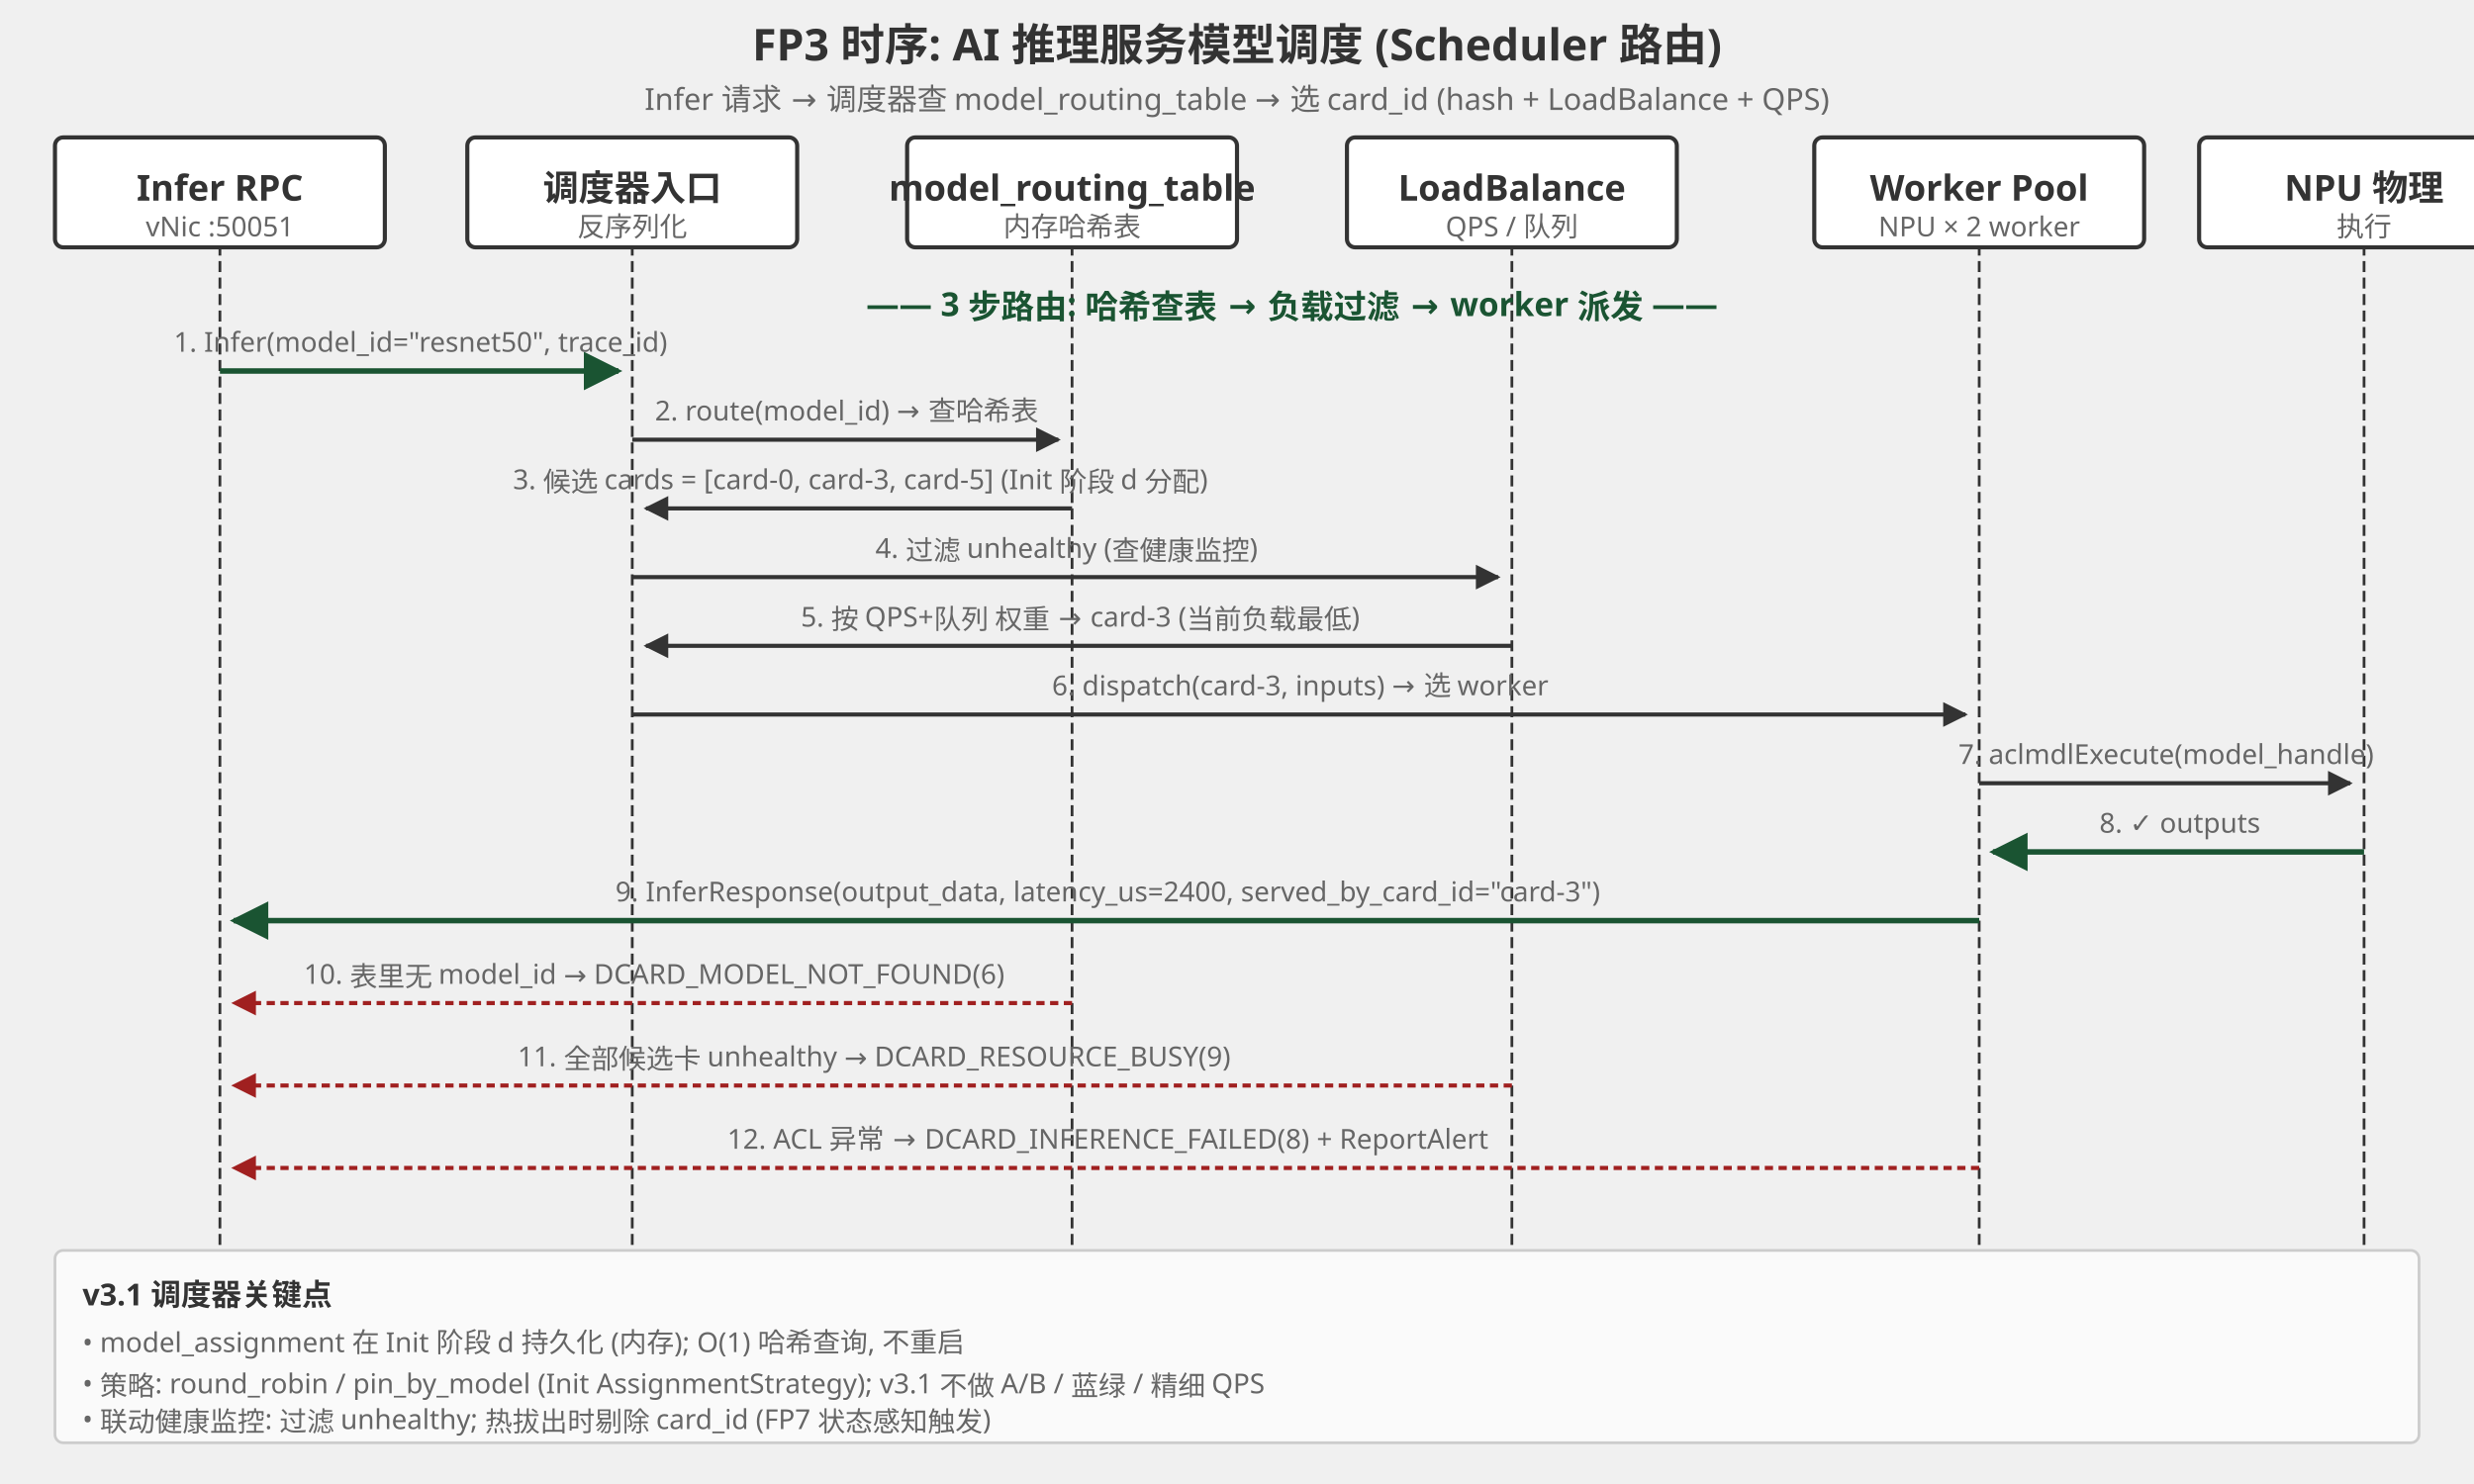
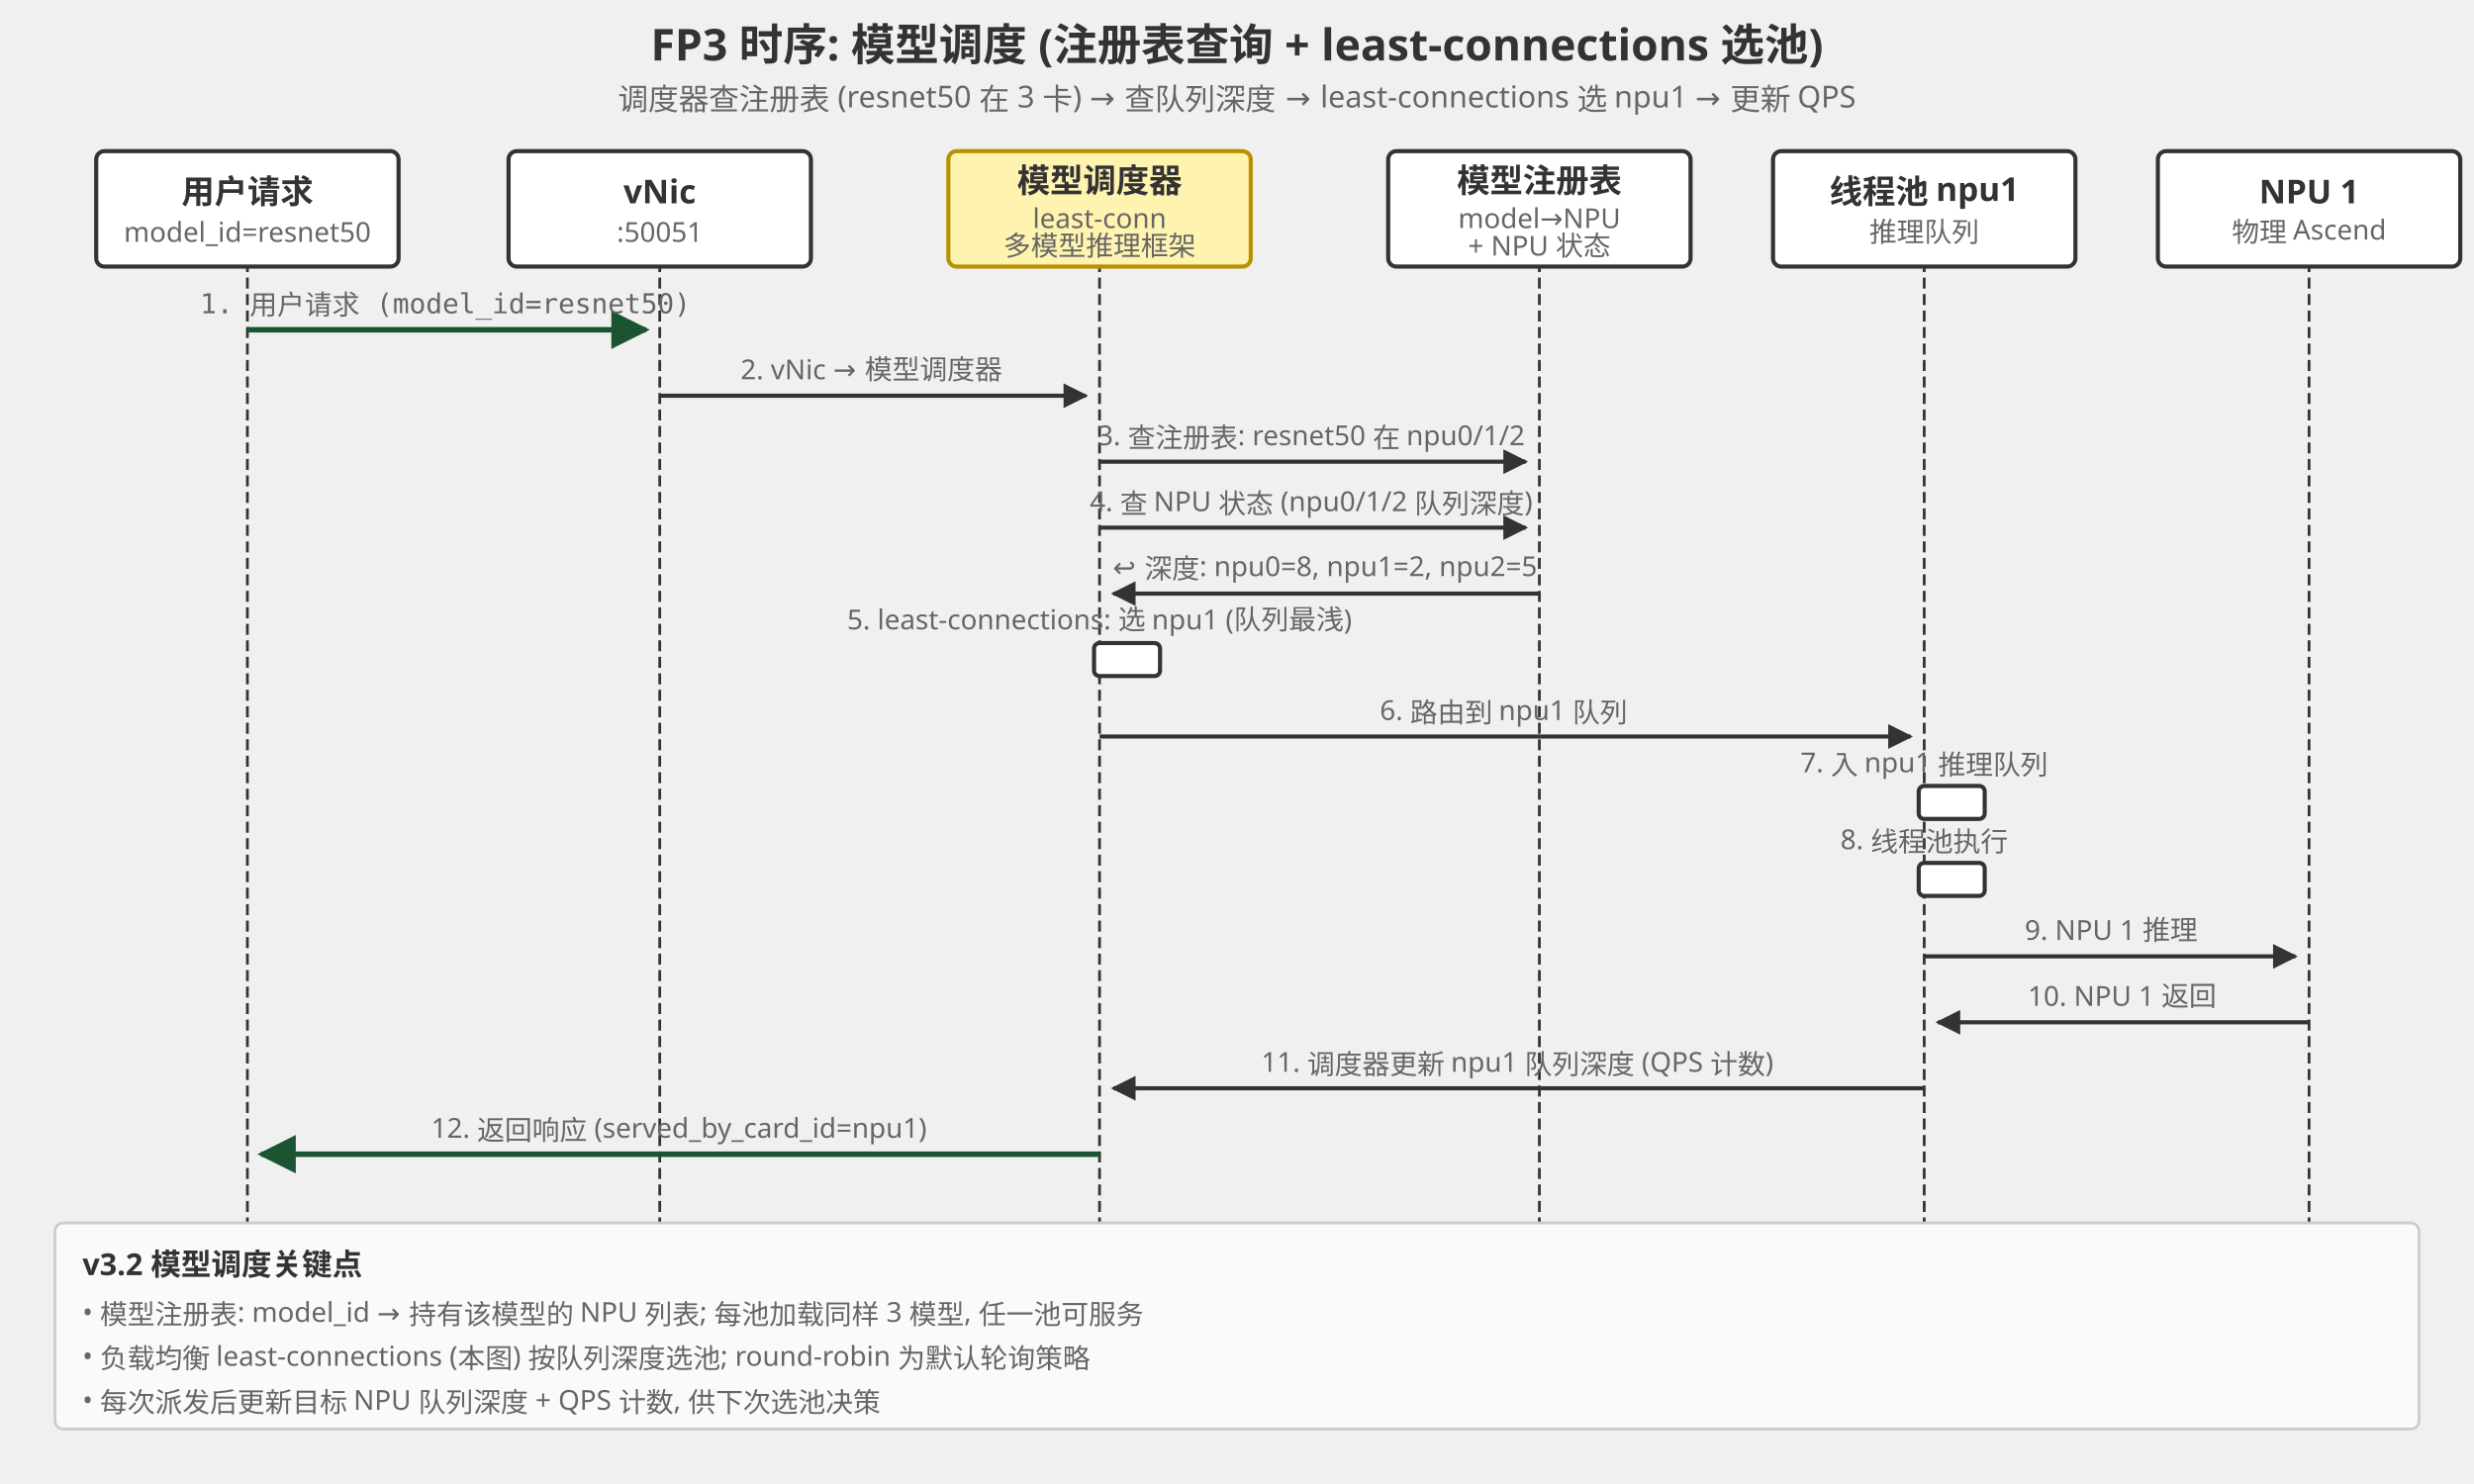
<svg xmlns="http://www.w3.org/2000/svg" viewBox="0 0 900 540" font-family="sans-serif">
  <style>
    .box { fill: #fff; stroke: #333; stroke-width: 1.5; }
-     .label { fill: #333; font-size: 13px; font-weight: 600; text-anchor: middle; }
+     .box-core { fill: #fff3b0; stroke: #b89000; stroke-width: 1.5; }
+     .label { fill: #333; font-size: 12px; font-weight: 600; text-anchor: middle; }
    .sub { fill: #666; font-size: 10px; text-anchor: middle; }
    .arrow { stroke: #333; stroke-width: 1.5; fill: none; marker-end: url(#arr); }
    .arrow-good { stroke: #1a5432; stroke-width: 2; fill: none; marker-end: url(#arr3); }
-     .arrow-bad { stroke: #a02020; stroke-width: 1.5; fill: none; marker-end: url(#arr4); stroke-dasharray: 3,2; }
    .bar { fill: #fafafa; stroke: #ccc; }
+     .mono { font-family: monospace; }
  </style>
  <defs>
    <marker id="arr" viewBox="0 0 10 10" refX="9" refY="5" markerWidth="6" markerHeight="6" orient="auto">
      <path d="M0,0 L10,5 L0,10 z" fill="#333" />
    </marker>
    <marker id="arr3" viewBox="0 0 10 10" refX="9" refY="5" markerWidth="7" markerHeight="7" orient="auto">
      <path d="M0,0 L10,5 L0,10 z" fill="#1a5432" />
    </marker>
-     <marker id="arr4" viewBox="0 0 10 10" refX="9" refY="5" markerWidth="6" markerHeight="6" orient="auto">
-       <path d="M0,0 L10,5 L0,10 z" fill="#a02020" />
-     </marker>
  </defs>
-   <text x="450" y="22" text-anchor="middle" fill="#333" font-size="16" font-weight="600">FP3 时序: AI 推理服务模型调度 (Scheduler 路由)</text>
-   <text x="450" y="40" text-anchor="middle" fill="#666" font-size="11">Infer 请求 → 调度器查 model_routing_table → 选 card_id (hash + LoadBalance + QPS)</text>
-   <line x1="80" y1="65" x2="80" y2="490" stroke="#333" stroke-width="1" stroke-dasharray="4,2" />
-   <line x1="230" y1="65" x2="230" y2="490" stroke="#333" stroke-width="1" stroke-dasharray="4,2" />
-   <line x1="390" y1="65" x2="390" y2="490" stroke="#333" stroke-width="1" stroke-dasharray="4,2" />
-   <line x1="550" y1="65" x2="550" y2="490" stroke="#333" stroke-width="1" stroke-dasharray="4,2" />
-   <line x1="720" y1="65" x2="720" y2="490" stroke="#333" stroke-width="1" stroke-dasharray="4,2" />
-   <line x1="860" y1="65" x2="860" y2="490" stroke="#333" stroke-width="1" stroke-dasharray="4,2" />
-   <rect class="box" x="20" y="50" width="120" height="40" rx="3" />
-   <text class="label" x="80" y="73">Infer RPC</text>
-   <text class="sub" x="80" y="86" font-size="9">vNic :50051</text>
-   <rect class="box" x="170" y="50" width="120" height="40" rx="3" />
-   <text class="label" x="230" y="73">调度器入口</text>
-   <text class="sub" x="230" y="86" font-size="9">反序列化</text>
-   <rect class="box" x="330" y="50" width="120" height="40" rx="3" />
-   <text class="label" x="390" y="73">model_routing_table</text>
-   <text class="sub" x="390" y="86" font-size="9">内存哈希表</text>
-   <rect class="box" x="490" y="50" width="120" height="40" rx="3" />
-   <text class="label" x="550" y="73">LoadBalance</text>
-   <text class="sub" x="550" y="86" font-size="9">QPS / 队列</text>
-   <rect class="box" x="660" y="50" width="120" height="40" rx="3" />
-   <text class="label" x="720" y="73">Worker Pool</text>
-   <text class="sub" x="720" y="86" font-size="9">NPU × 2 worker</text>
-   <rect class="box" x="800" y="50" width="120" height="40" rx="3" />
-   <text class="label" x="860" y="73">NPU 物理</text>
-   <text class="sub" x="860" y="86" font-size="9">执行</text>
-   <text x="470" y="115" text-anchor="middle" fill="#1a5432" font-size="12" font-weight="600">—— 3 步路由: 哈希查表 → 负载过滤 → worker 派发 ——</text>
-   <line class="arrow-good" x1="80" y1="135" x2="225" y2="135" />
-   <text class="sub" x="153" y="128">1. Infer(model_id="resnet50", trace_id)</text>
-   <line class="arrow" x1="230" y1="160" x2="385" y2="160" />
-   <text class="sub" x="308" y="153">2. route(model_id) → 查哈希表</text>
-   <line class="arrow" x1="390" y1="185" x2="235" y2="185" />
-   <text class="sub" x="313" y="178">3. 候选 cards = [card-0, card-3, card-5] (Init 阶段 d 分配)</text>
-   <line class="arrow" x1="230" y1="210" x2="545" y2="210" />
-   <text class="sub" x="388" y="203">4. 过滤 unhealthy (查健康监控)</text>
-   <line class="arrow" x1="550" y1="235" x2="235" y2="235" />
-   <text class="sub" x="393" y="228">5. 按 QPS+队列 权重 → card-3 (当前负载最低)</text>
-   <line class="arrow" x1="230" y1="260" x2="715" y2="260" />
-   <text class="sub" x="473" y="253">6. dispatch(card-3, inputs) → 选 worker</text>
-   <line class="arrow" x1="720" y1="285" x2="855" y2="285" />
-   <text class="sub" x="788" y="278">7. aclmdlExecute(model_handle)</text>
-   <line class="arrow-good" x1="860" y1="310" x2="725" y2="310" />
-   <text class="sub" x="793" y="303">8. ✓ outputs</text>
-   <line class="arrow-good" x1="720" y1="335" x2="85" y2="335" />
-   <text class="sub" x="403" y="328">9. InferResponse(output_data, latency_us=2400, served_by_card_id="card-3")</text>
-   <line class="arrow-bad" x1="390" y1="365" x2="85" y2="365" stroke-dasharray="3,2" />
-   <text class="sub" x="238" y="358" fill="#a02020">10. 表里无 model_id → DCARD_MODEL_NOT_FOUND(6)</text>
-   <line class="arrow-bad" x1="550" y1="395" x2="85" y2="395" stroke-dasharray="3,2" />
-   <text class="sub" x="318" y="388" fill="#a02020">11. 全部候选卡 unhealthy → DCARD_RESOURCE_BUSY(9)</text>
-   <line class="arrow-bad" x1="720" y1="425" x2="85" y2="425" stroke-dasharray="3,2" />
-   <text class="sub" x="403" y="418" fill="#a02020">12. ACL 异常 → DCARD_INFERENCE_FAILED(8) + ReportAlert</text>
-   <rect class="bar" x="20" y="455" width="860" height="70" rx="3" />
-   <text x="30" y="475" fill="#333" font-size="11" font-weight="600">v3.1 调度器关键点</text>
-   <text x="30" y="492" fill="#666" font-size="10">• model_assignment 在 Init 阶段 d 持久化 (内存); O(1) 哈希查询, 不重启</text>
-   <text x="30" y="507" fill="#666" font-size="10">• 策略: round_robin / pin_by_model (Init AssignmentStrategy); v3.1 不做 A/B / 蓝绿 / 精细 QPS</text>
-   <text x="30" y="520" fill="#666" font-size="10">• 联动健康监控: 过滤 unhealthy; 热拔出时剔除 card_id (FP7 状态感知触发)</text>
+   <text x="450" y="22" text-anchor="middle" fill="#333" font-size="16" font-weight="600">FP3 时序: 模型调度 (注册表查询 + least-connections 选池)</text>
+   <text x="450" y="40" text-anchor="middle" fill="#666" font-size="11">调度器查注册表 (resnet50 在 3 卡) → 查队列深度 → least-connections 选 npu1 → 更新 QPS</text>
+   <g stroke="#333" stroke-width="1" stroke-dasharray="4,2">
+     <line x1="90" y1="95" x2="90" y2="480" />
+     <line x1="240" y1="95" x2="240" y2="480" />
+     <line x1="400" y1="95" x2="400" y2="480" />
+     <line x1="560" y1="95" x2="560" y2="480" />
+     <line x1="700" y1="95" x2="700" y2="480" />
+     <line x1="840" y1="95" x2="840" y2="480" />
+   </g>
+   <rect class="box" x="35" y="55" width="110" height="42" rx="3" />
+   <text class="label" x="90" y="74">用户请求</text>
+   <text class="sub" x="90" y="88" font-size="9">model_id=resnet50</text>
+   <rect class="box" x="185" y="55" width="110" height="42" rx="3" />
+   <text class="label" x="240" y="74">vNic</text>
+   <text class="sub" x="240" y="88" font-size="9">:50051</text>
+   <rect class="box-core" x="345" y="55" width="110" height="42" rx="3" />
+   <text class="label" x="400" y="70">模型调度器</text>
+   <text class="sub" x="400" y="83" font-size="9">least-conn</text>
+   <text class="sub" x="400" y="93" font-size="8">多模型推理框架</text>
+   <rect class="box" x="505" y="55" width="110" height="42" rx="3" />
+   <text class="label" x="560" y="70">模型注册表</text>
+   <text class="sub" x="560" y="83" font-size="9">model→NPU</text>
+   <text class="sub" x="560" y="93" font-size="8">+ NPU 状态</text>
+   <rect class="box" x="645" y="55" width="110" height="42" rx="3" />
+   <text class="label" x="700" y="74">线程池 npu1</text>
+   <text class="sub" x="700" y="88" font-size="9">推理队列</text>
+   <rect class="box" x="785" y="55" width="110" height="42" rx="3" />
+   <text class="label" x="840" y="74">NPU 1</text>
+   <text class="sub" x="840" y="88" font-size="9">物理 Ascend</text>
+   <line class="arrow-good" x1="90" y1="120" x2="235" y2="120" />
+   <text class="sub" x="162" y="114" text-anchor="middle" font-family="monospace">1. 用户请求 (model_id=resnet50)</text>
+   <line class="arrow" x1="240" y1="144" x2="395" y2="144" />
+   <text class="sub" x="317" y="138" text-anchor="middle">2. vNic → 模型调度器</text>
+   <line class="arrow" x1="400" y1="168" x2="555" y2="168" />
+   <text class="sub" x="477" y="162" text-anchor="middle">3. 查注册表: resnet50 在 npu0/1/2</text>
+   <line class="arrow" x1="400" y1="192" x2="555" y2="192" />
+   <text class="sub" x="477" y="186" text-anchor="middle">4. 查 NPU 状态 (npu0/1/2 队列深度)</text>
+   <line class="arrow" x1="560" y1="216" x2="405" y2="216" />
+   <text class="sub" x="482" y="210" text-anchor="middle">↩ 深度: npu0=8, npu1=2, npu2=5</text>
+   <line class="arrow" x1="400" y1="240" x2="410" y2="240" />
+   <rect class="box" x="398" y="234" width="24" height="12" rx="2" />
+   <text class="sub" x="400" y="229" text-anchor="middle">5. least-connections: 选 npu1 (队列最浅)</text>
+   <line class="arrow" x1="400" y1="268" x2="695" y2="268" />
+   <text class="sub" x="547" y="262" text-anchor="middle">6. 路由到 npu1 队列</text>
+   <line class="arrow" x1="700" y1="292" x2="710" y2="292" />
+   <rect class="box" x="698" y="286" width="24" height="12" rx="2" />
+   <text class="sub" x="700" y="281" text-anchor="middle">7. 入 npu1 推理队列</text>
+   <line class="arrow" x1="700" y1="320" x2="710" y2="320" />
+   <rect class="box" x="698" y="314" width="24" height="12" rx="2" />
+   <text class="sub" x="700" y="309" text-anchor="middle">8. 线程池执行</text>
+   <line class="arrow" x1="700" y1="348" x2="835" y2="348" />
+   <text class="sub" x="768" y="342" text-anchor="middle">9. NPU 1 推理</text>
+   <line class="arrow" x1="840" y1="372" x2="705" y2="372" />
+   <text class="sub" x="772" y="366" text-anchor="middle">10. NPU 1 返回</text>
+   <line class="arrow" x1="700" y1="396" x2="405" y2="396" />
+   <text class="sub" x="552" y="390" text-anchor="middle">11. 调度器更新 npu1 队列深度 (QPS 计数)</text>
+   <line class="arrow-good" x1="400" y1="420" x2="95" y2="420" />
+   <text class="sub" x="247" y="414" text-anchor="middle">12. 返回响应 (served_by_card_id=npu1)</text>
+   <rect class="bar" x="20" y="445" width="860" height="75" rx="3" />
+   <text x="30" y="464" fill="#333" font-size="11" font-weight="600">v3.2 模型调度关键点</text>
+   <text x="30" y="481" fill="#666" font-size="10">• 模型注册表: model_id → 持有该模型的 NPU 列表; 每池加载同样 3 模型, 任一池可服务</text>
+   <text x="30" y="497" fill="#666" font-size="10">• 负载均衡 least-connections (本图) 按队列深度选池; round-robin 为默认轮询策略</text>
+   <text x="30" y="513" fill="#666" font-size="10">• 每次派发后更新目标 NPU 队列深度 + QPS 计数, 供下次选池决策</text>
</svg>
